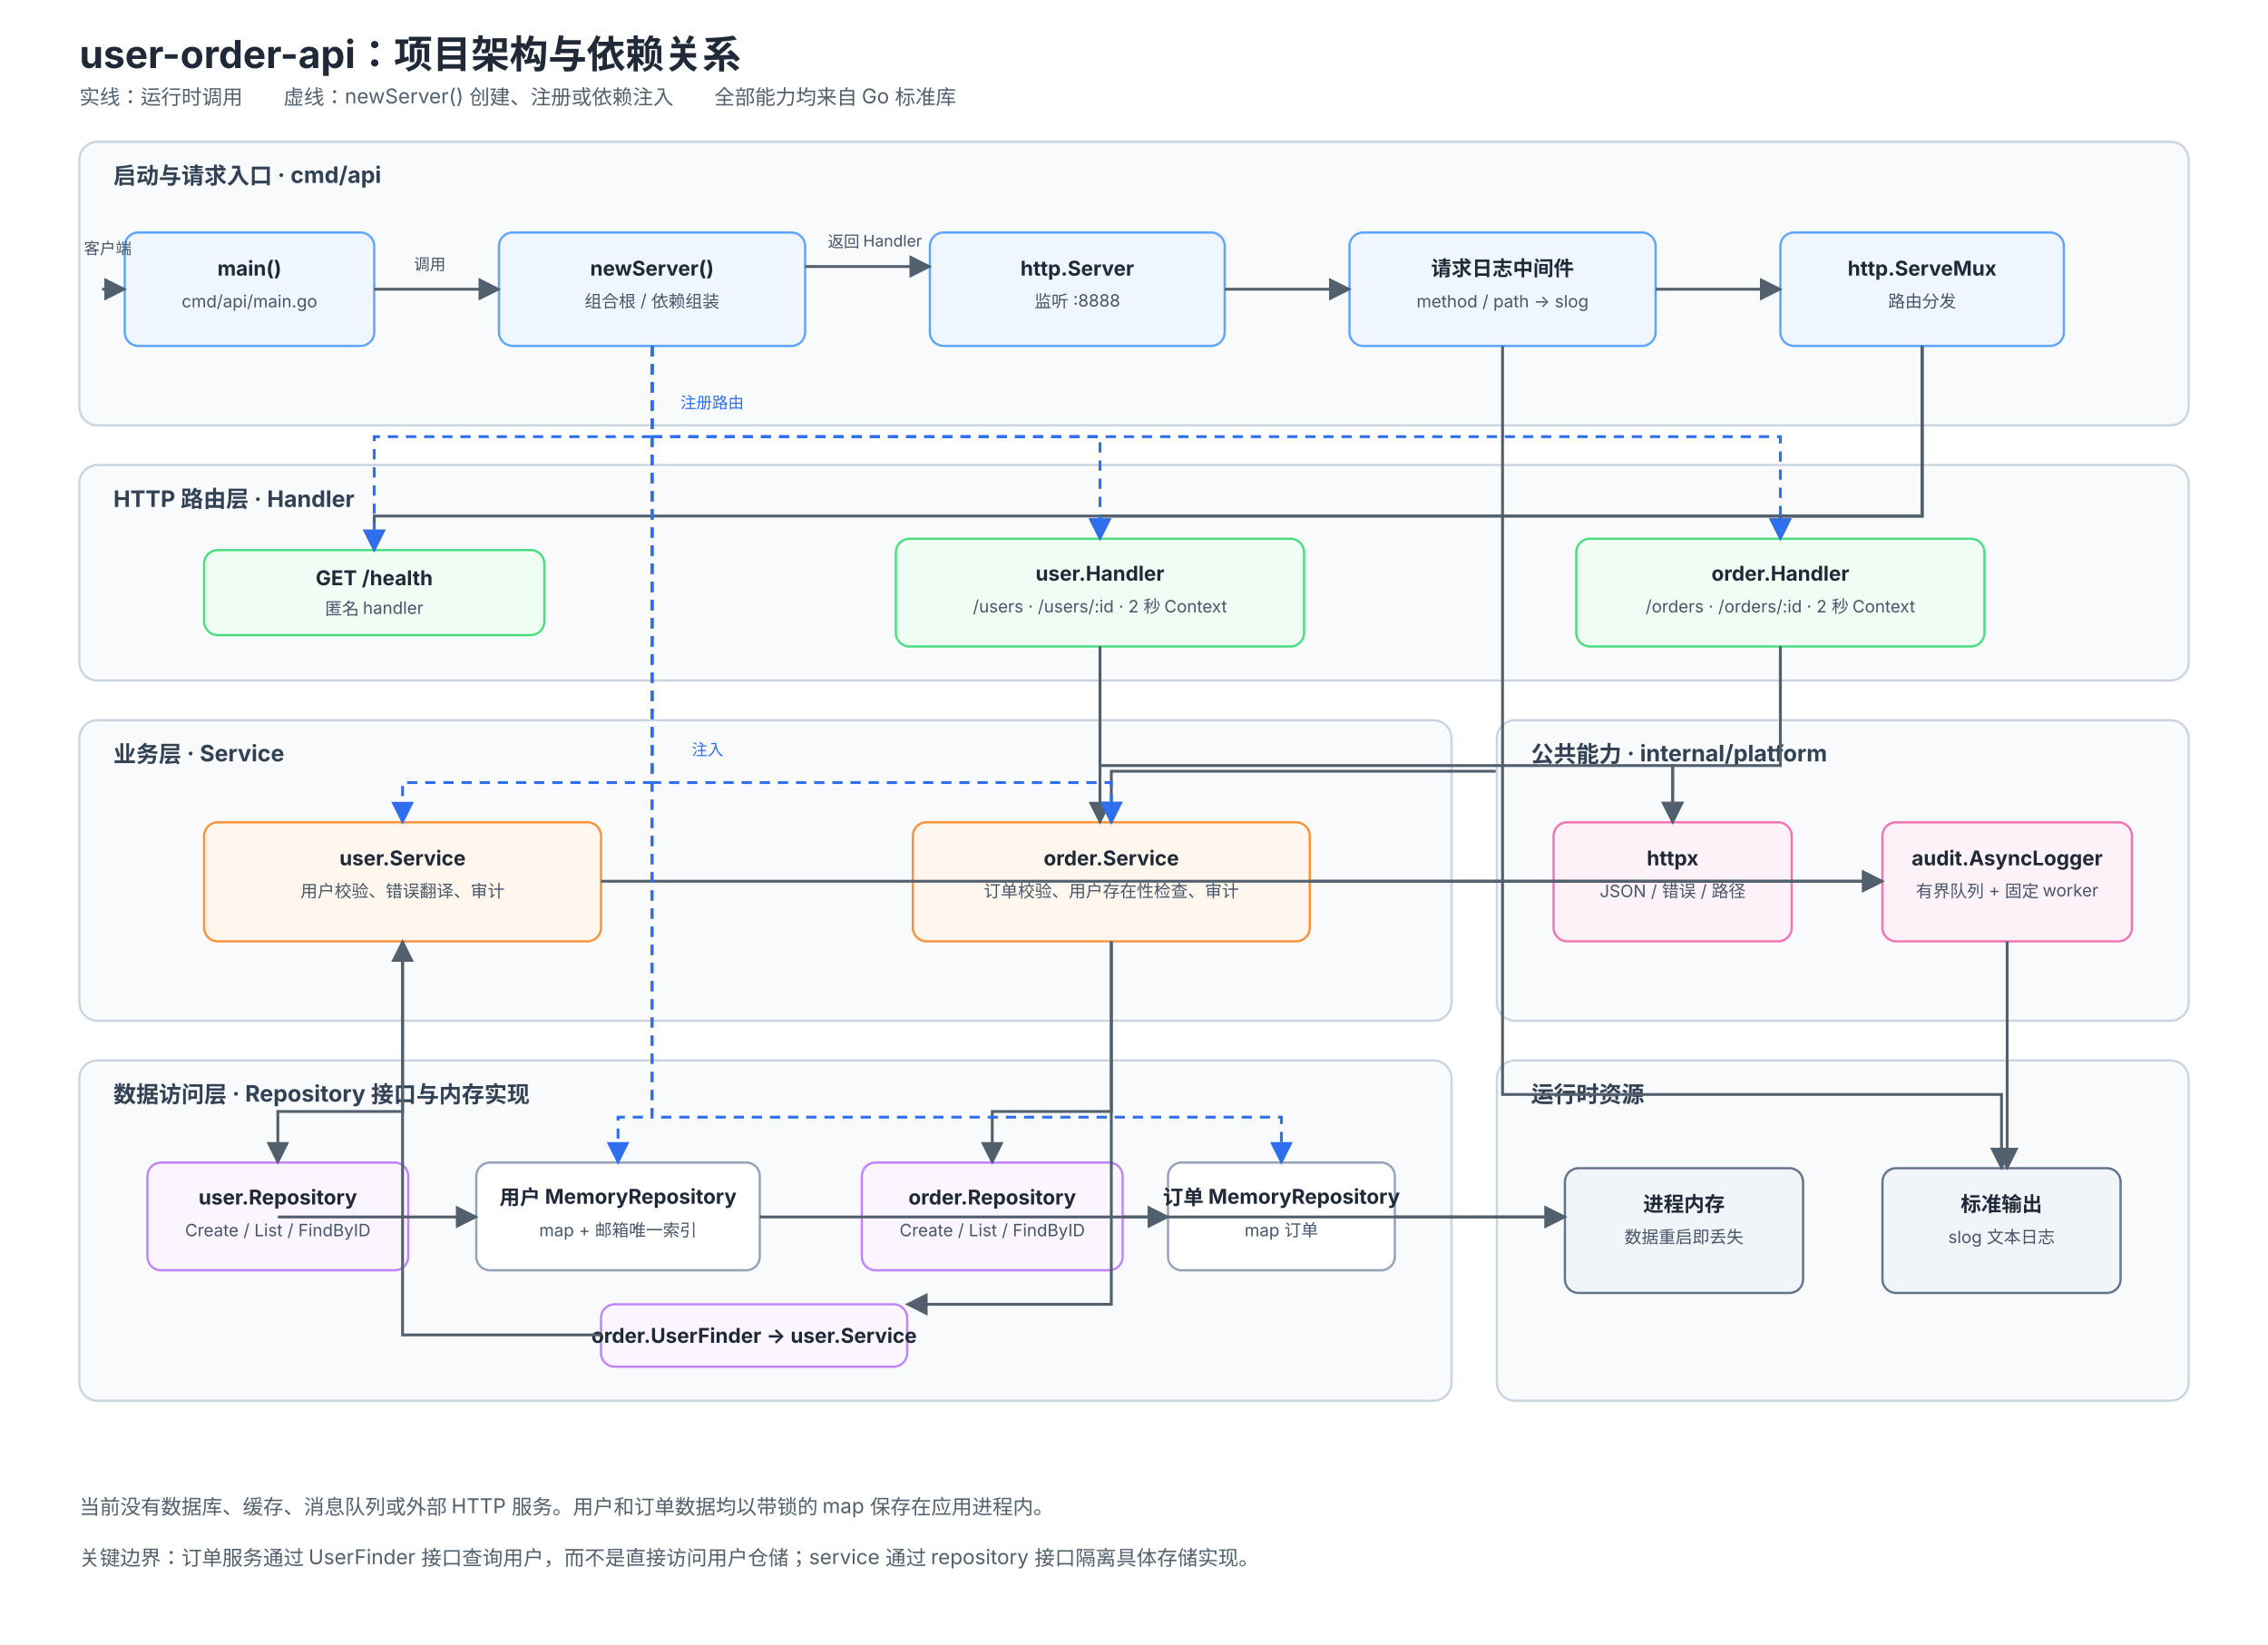
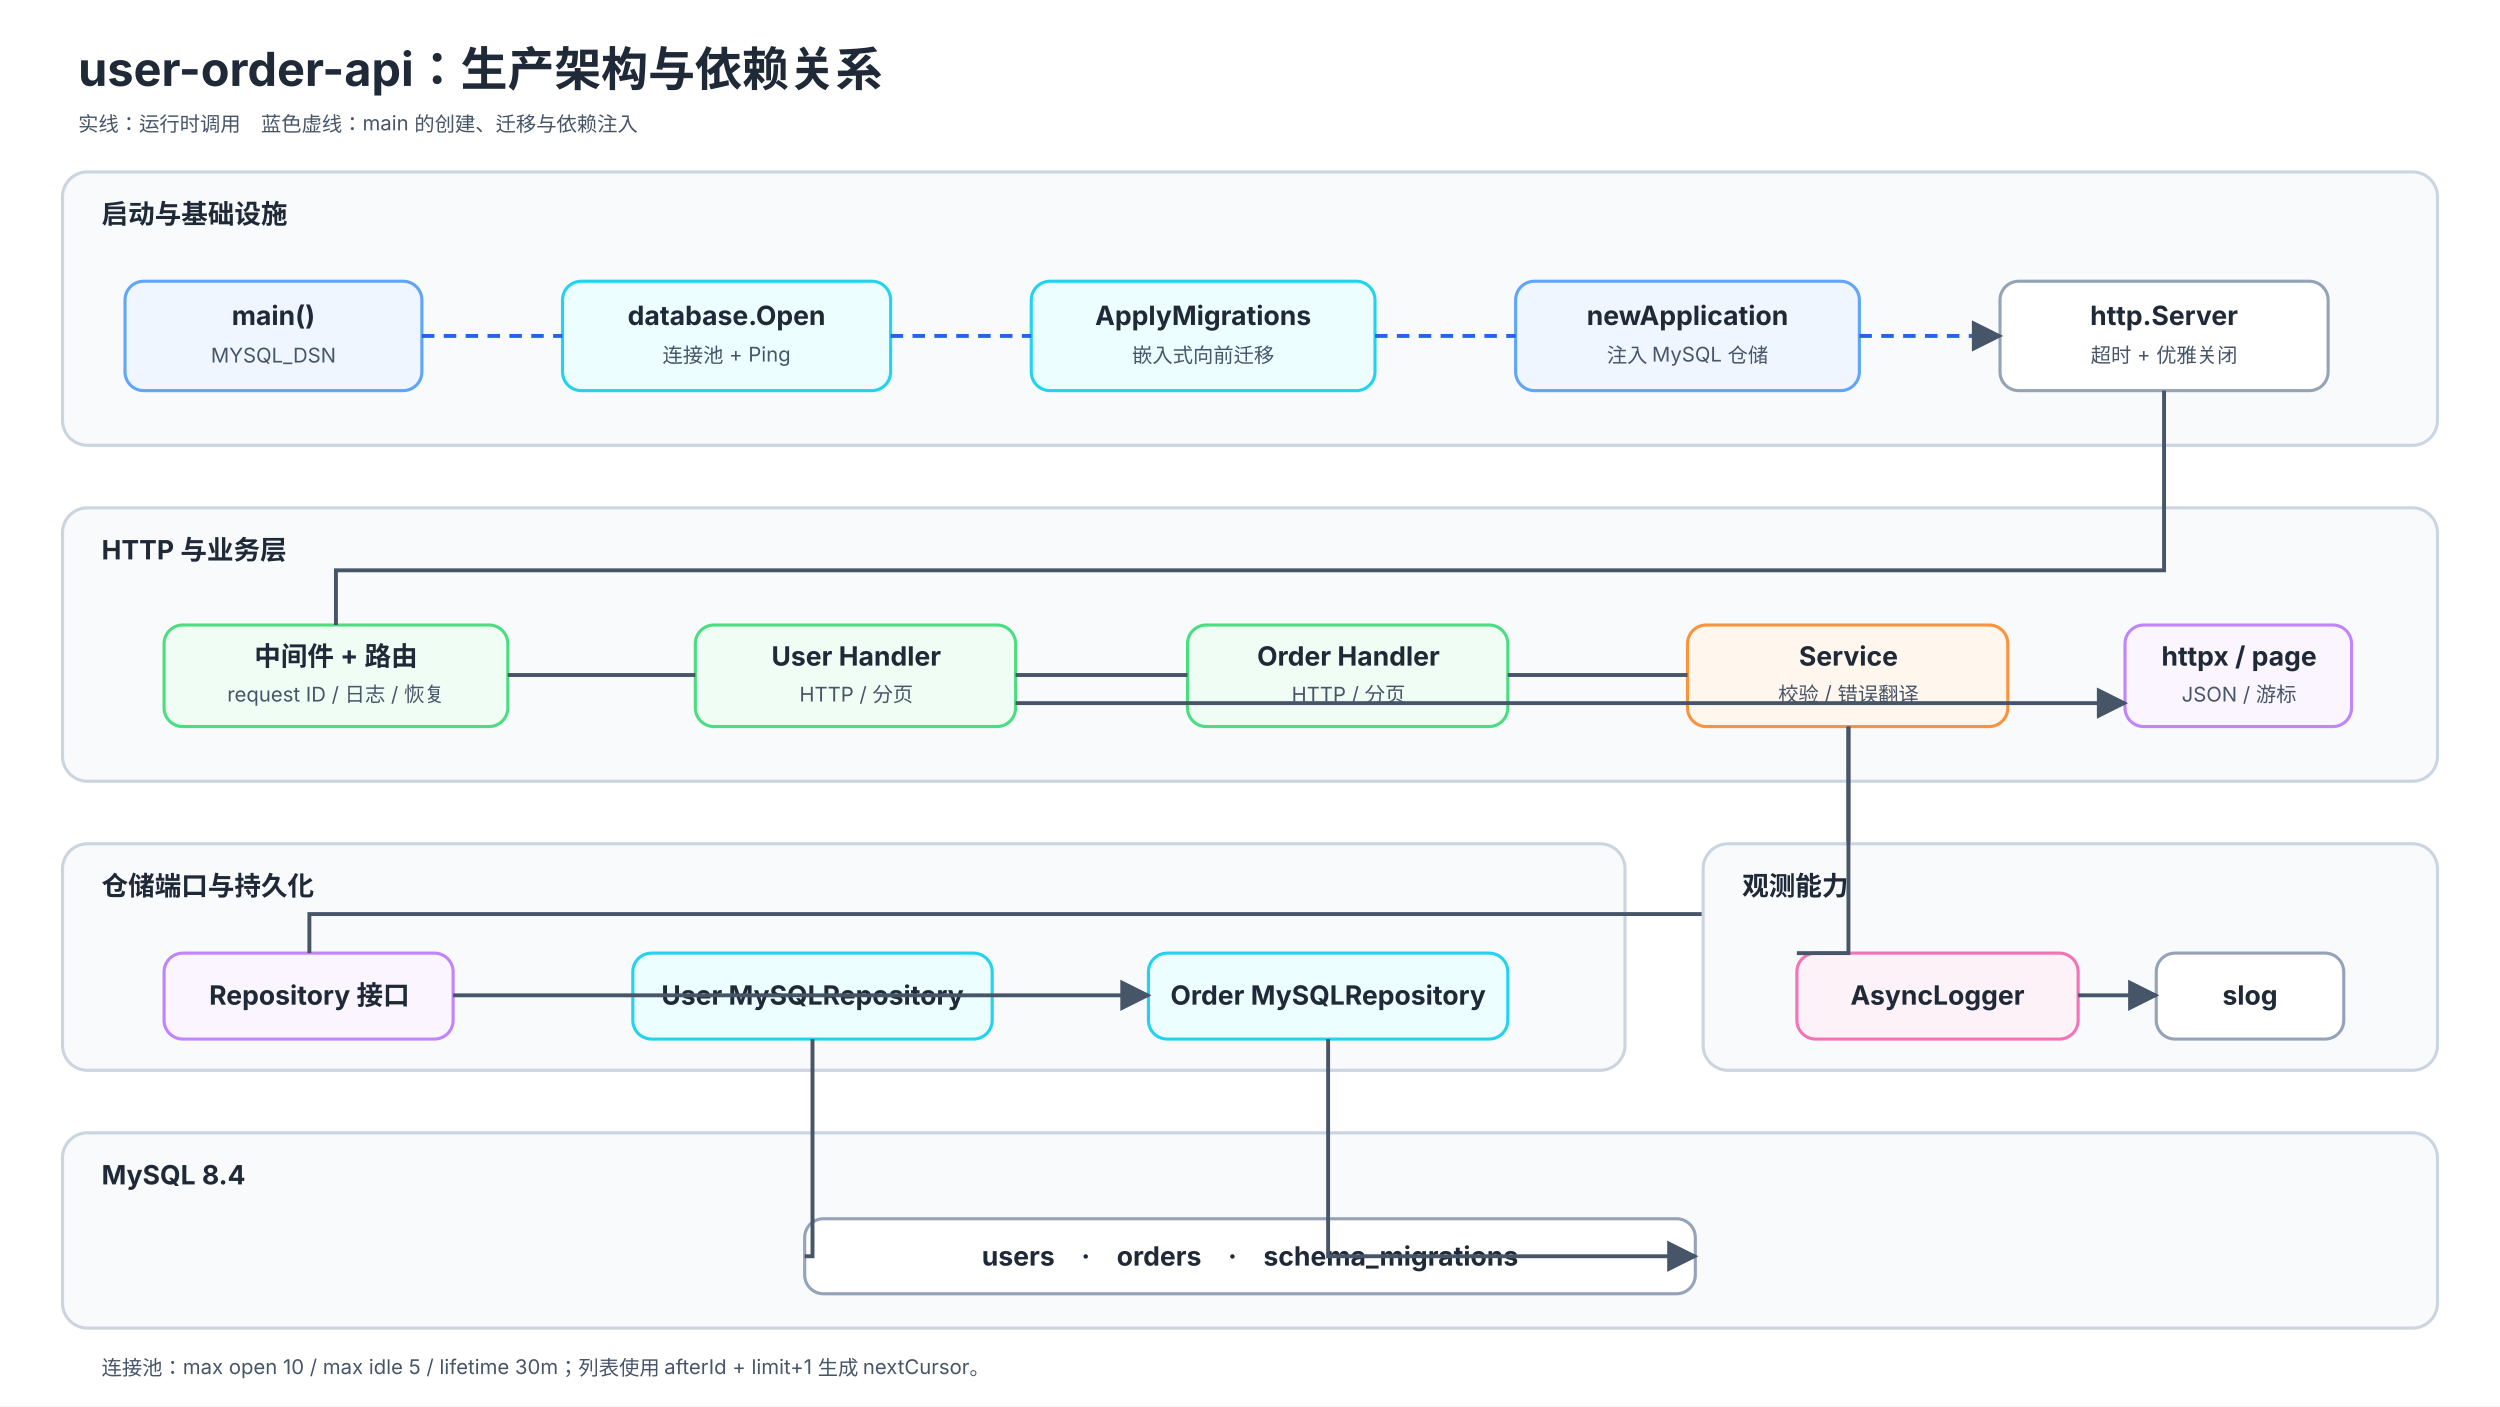
- <svg xmlns="http://www.w3.org/2000/svg" width="2000" height="1450" viewBox="0 0 2000 1450" role="img" aria-labelledby="title desc">
+ <svg xmlns="http://www.w3.org/2000/svg" width="1600" height="900" viewBox="0 0 1600 900" role="img" aria-labelledby="title desc">
  <defs>
-     <marker id="arrow" viewBox="0 0 10 10" refX="9" refY="5" markerWidth="8" markerHeight="8" orient="auto-start-reverse">
-       <path d="M 0 0 L 10 5 L 0 10 z" fill="#52606d" />
+     <marker id="a" viewBox="0 0 10 10" refX="9" refY="5" markerWidth="8" markerHeight="8" orient="auto">
+       <path d="M0 0 10 5 0 10z" fill="#475569" />
    </marker>
-     <marker id="dashArrow" viewBox="0 0 10 10" refX="9" refY="5" markerWidth="8" markerHeight="8" orient="auto-start-reverse">
-       <path d="M 0 0 L 10 5 L 0 10 z" fill="#2f6fed" />
-     </marker>
-     <style>
-       text { font-family: -apple-system, BlinkMacSystemFont, "Segoe UI", "PingFang SC", "Microsoft YaHei", sans-serif; fill: #1f2937; }
-       .title { font-size: 34px; font-weight: 700; }
-       .sub { font-size: 18px; fill: #52606d; }
-       .group { fill: #f8fafc; stroke: #cbd5e1; stroke-width: 2; rx: 16; }
-       .group-title { font-size: 20px; font-weight: 700; fill: #334155; }
-       .node { fill: #ffffff; stroke: #94a3b8; stroke-width: 2; rx: 12; }
-       .entry { fill: #eff6ff; stroke: #60a5fa; }
-       .route { fill: #f0fdf4; stroke: #4ade80; }
-       .service { fill: #fff7ed; stroke: #fb923c; }
-       .port { fill: #faf5ff; stroke: #c084fc; }
-       .platform { fill: #fdf2f8; stroke: #f472b6; }
-       .runtime { fill: #f1f5f9; stroke: #64748b; }
-       .node-title { font-size: 18px; font-weight: 700; }
-       .node-text { font-size: 15px; fill: #475569; }
-       .edge { stroke: #52606d; stroke-width: 2.5; fill: none; marker-end: url(#arrow); }
-       .inject { stroke: #2f6fed; stroke-width: 2.5; fill: none; stroke-dasharray: 9 7; marker-end: url(#dashArrow); }
-       .label { font-size: 14px; fill: #475569; }
-       .inject-label { font-size: 14px; fill: #2f6fed; }
-     </style>
+     <style>text{font-family:-apple-system,BlinkMacSystemFont,'Segoe UI','PingFang SC','Microsoft YaHei',sans-serif;fill:#1f2937}.t{font-size:30px;font-weight:700}.g{fill:#f8fafc;stroke:#cbd5e1;stroke-width:2}.n{fill:#fff;stroke:#94a3b8;stroke-width:2}.e{fill:#eff6ff;stroke:#60a5fa}.h{fill:#f0fdf4;stroke:#4ade80}.v{fill:#fff7ed;stroke:#fb923c}.p{fill:#faf5ff;stroke:#c084fc}.d{fill:#ecfeff;stroke:#22d3ee}.r{fill:#fdf2f8;stroke:#f472b6}.nt{font-size:17px;font-weight:700}.ns{font-size:13px;fill:#475569}.l{stroke:#475569;stroke-width:2.5;fill:none;marker-end:url(#a)}.i{stroke:#2563eb;stroke-width:2.5;stroke-dasharray:8 6;fill:none;marker-end:url(#a)}</style>
  </defs>
-   <rect width="2000" height="1450" fill="#ffffff" />
-   <text x="70" y="60" class="title">user-order-api：项目架构与依赖关系</text>
-   <text x="70" y="92" class="sub">实线：运行时调用　　虚线：newServer() 创建、注册或依赖注入　　全部能力均来自 Go 标准库</text>
-   <rect x="70" y="125" width="1860" height="250" class="group" />
-   <text x="100" y="162" class="group-title">启动与请求入口 · cmd/api</text>
-   <rect x="110" y="205" width="220" height="100" class="node entry" />
-   <text x="220" y="243" class="node-title" text-anchor="middle">main()</text>
-   <text x="220" y="271" class="node-text" text-anchor="middle">cmd/api/main.go</text>
-   <rect x="440" y="205" width="270" height="100" class="node entry" />
-   <text x="575" y="243" class="node-title" text-anchor="middle">newServer()</text>
-   <text x="575" y="271" class="node-text" text-anchor="middle">组合根 / 依赖组装</text>
-   <rect x="820" y="205" width="260" height="100" class="node entry" />
-   <text x="950" y="243" class="node-title" text-anchor="middle">http.Server</text>
-   <text x="950" y="271" class="node-text" text-anchor="middle">监听 :8888</text>
-   <rect x="1190" y="205" width="270" height="100" class="node entry" />
-   <text x="1325" y="243" class="node-title" text-anchor="middle">请求日志中间件</text>
-   <text x="1325" y="271" class="node-text" text-anchor="middle">method / path → slog</text>
-   <rect x="1570" y="205" width="250" height="100" class="node entry" />
-   <text x="1695" y="243" class="node-title" text-anchor="middle">http.ServeMux</text>
-   <text x="1695" y="271" class="node-text" text-anchor="middle">路由分发</text>
-   <path d="M330 255 H440" class="edge" />
-   <text x="365" y="238" class="label">调用</text>
-   <path d="M710 235 H820" class="edge" />
-   <text x="730" y="218" class="label">返回 Handler</text>
-   <path d="M1080 255 H1190" class="edge" />
-   <path d="M1460 255 H1570" class="edge" />
-   <path d="M90 255 H110" class="edge" />
-   <text x="74" y="224" class="label">客户端</text>
-   <rect x="70" y="410" width="1860" height="190" class="group" />
-   <text x="100" y="447" class="group-title">HTTP 路由层 · Handler</text>
-   <rect x="180" y="485" width="300" height="75" class="node route" />
-   <text x="330" y="516" class="node-title" text-anchor="middle">GET /health</text>
-   <text x="330" y="542" class="node-text" text-anchor="middle">匿名 handler</text>
-   <rect x="790" y="475" width="360" height="95" class="node route" />
-   <text x="970" y="512" class="node-title" text-anchor="middle">user.Handler</text>
-   <text x="970" y="540" class="node-text" text-anchor="middle">/users · /users/:id · 2 秒 Context</text>
-   <rect x="1390" y="475" width="360" height="95" class="node route" />
-   <text x="1570" y="512" class="node-title" text-anchor="middle">order.Handler</text>
-   <text x="1570" y="540" class="node-text" text-anchor="middle">/orders · /orders/:id · 2 秒 Context</text>
-   <path d="M1695 305 V455 H330 V485" class="edge" />
-   <path d="M1695 305 V455 H970 V475" class="edge" />
-   <path d="M1695 305 V455 H1570 V475" class="edge" />
-   <path d="M575 305 V385 H330 V485" class="inject" />
-   <path d="M575 305 V385 H970 V475" class="inject" />
-   <path d="M575 305 V385 H1570 V475" class="inject" />
-   <text x="600" y="360" class="inject-label">注册路由</text>
-   <rect x="70" y="635" width="1210" height="265" class="group" />
-   <text x="100" y="672" class="group-title">业务层 · Service</text>
-   <rect x="180" y="725" width="350" height="105" class="node service" />
-   <text x="355" y="763" class="node-title" text-anchor="middle">user.Service</text>
-   <text x="355" y="791" class="node-text" text-anchor="middle">用户校验、错误翻译、审计</text>
-   <rect x="805" y="725" width="350" height="105" class="node service" />
-   <text x="980" y="763" class="node-title" text-anchor="middle">order.Service</text>
-   <text x="980" y="791" class="node-text" text-anchor="middle">订单校验、用户存在性检查、审计</text>
-   <path d="M970 570 V725" class="edge" />
-   <path d="M1570 570 V680 H980 V725" class="edge" />
-   <path d="M575 305 V690 H355 V725" class="inject" />
-   <path d="M575 305 V690 H980 V725" class="inject" />
-   <text x="610" y="666" class="inject-label">注入</text>
-   <rect x="1320" y="635" width="610" height="265" class="group" />
-   <text x="1350" y="672" class="group-title">公共能力 · internal/platform</text>
-   <rect x="1370" y="725" width="210" height="105" class="node platform" />
-   <text x="1475" y="763" class="node-title" text-anchor="middle">httpx</text>
-   <text x="1475" y="791" class="node-text" text-anchor="middle">JSON / 错误 / 路径</text>
-   <rect x="1660" y="725" width="220" height="105" class="node platform" />
-   <text x="1770" y="763" class="node-title" text-anchor="middle">audit.AsyncLogger</text>
-   <text x="1770" y="791" class="node-text" text-anchor="middle">有界队列 + 固定 worker</text>
-   <path d="M970 570 V675 H1475 V725" class="edge" />
-   <path d="M1570 570 V675 H1475 V725" class="edge" />
-   <path d="M530 777 H1660" class="edge" />
-   <path d="M1155 777 H1660" class="edge" />
-   <rect x="70" y="935" width="1210" height="300" class="group" />
-   <text x="100" y="972" class="group-title">数据访问层 · Repository 接口与内存实现</text>
-   <rect x="130" y="1025" width="230" height="95" class="node port" />
-   <text x="245" y="1062" class="node-title" text-anchor="middle">user.Repository</text>
-   <text x="245" y="1090" class="node-text" text-anchor="middle">Create / List / FindByID</text>
-   <rect x="420" y="1025" width="250" height="95" class="node" />
-   <text x="545" y="1062" class="node-title" text-anchor="middle">用户 MemoryRepository</text>
-   <text x="545" y="1090" class="node-text" text-anchor="middle">map + 邮箱唯一索引</text>
-   <rect x="760" y="1025" width="230" height="95" class="node port" />
-   <text x="875" y="1062" class="node-title" text-anchor="middle">order.Repository</text>
-   <text x="875" y="1090" class="node-text" text-anchor="middle">Create / List / FindByID</text>
-   <rect x="1030" y="1025" width="200" height="95" class="node" />
-   <text x="1130" y="1062" class="node-title" text-anchor="middle">订单 MemoryRepository</text>
-   <text x="1130" y="1090" class="node-text" text-anchor="middle">map 订单</text>
-   <rect x="530" y="1150" width="270" height="55" class="node port" />
-   <text x="665" y="1184" class="node-title" text-anchor="middle">order.UserFinder → user.Service</text>
-   <path d="M355 830 V980 H245 V1025" class="edge" />
-   <path d="M245 1073 H420" class="edge" />
-   <path d="M980 830 V980 H875 V1025" class="edge" />
-   <path d="M990 1073 H1030" class="edge" />
-   <path d="M980 830 V1150 H800" class="edge" />
-   <path d="M530 1177 H355 V830" class="edge" />
-   <path d="M575 305 V985 H545 V1025" class="inject" />
-   <path d="M575 305 V985 H1130 V1025" class="inject" />
-   <rect x="1320" y="935" width="610" height="300" class="group" />
-   <text x="1350" y="972" class="group-title">运行时资源</text>
-   <rect x="1380" y="1030" width="210" height="110" class="node runtime" />
-   <text x="1485" y="1068" class="node-title" text-anchor="middle">进程内存</text>
-   <text x="1485" y="1096" class="node-text" text-anchor="middle">数据重启即丢失</text>
-   <rect x="1660" y="1030" width="210" height="110" class="node runtime" />
-   <text x="1765" y="1068" class="node-title" text-anchor="middle">标准输出</text>
-   <text x="1765" y="1096" class="node-text" text-anchor="middle">slog 文本日志</text>
-   <path d="M670 1073 H1380" class="edge" />
-   <path d="M1230 1073 H1380" class="edge" />
-   <path d="M1770 830 V1030" class="edge" />
-   <path d="M1325 305 V965 H1765 V1030" class="edge" />
-   <text x="70" y="1335" class="sub">当前没有数据库、缓存、消息队列或外部 HTTP 服务。用户和订单数据均以带锁的 map 保存在应用进程内。</text>
-   <text x="70" y="1380" class="sub">关键边界：订单服务通过 UserFinder 接口查询用户，而不是直接访问用户仓储；service 通过 repository 接口隔离具体存储实现。</text>
+   <rect width="1600" height="900" fill="#fff" />
+   <text x="50" y="55" class="t">user-order-api：生产架构与依赖关系</text>
+   <text x="50" y="84" class="ns">实线：运行时调用　蓝色虚线：main 的创建、迁移与依赖注入</text>
+   <rect x="40" y="110" width="1520" height="175" rx="16" class="g" />
+   <text x="65" y="143" class="nt">启动与基础设施</text>
+   <g text-anchor="middle">
+     <rect x="80" y="180" width="190" height="70" rx="12" class="n e" />
+     <text x="175" y="208" class="nt">main()</text>
+     <text x="175" y="232" class="ns">MYSQL_DSN</text>
+     <rect x="360" y="180" width="210" height="70" rx="12" class="n d" />
+     <text x="465" y="208" class="nt">database.Open</text>
+     <text x="465" y="232" class="ns">连接池 + Ping</text>
+     <rect x="660" y="180" width="220" height="70" rx="12" class="n d" />
+     <text x="770" y="208" class="nt">ApplyMigrations</text>
+     <text x="770" y="232" class="ns">嵌入式向前迁移</text>
+     <rect x="970" y="180" width="220" height="70" rx="12" class="n e" />
+     <text x="1080" y="208" class="nt">newApplication</text>
+     <text x="1080" y="232" class="ns">注入 MySQL 仓储</text>
+     <rect x="1280" y="180" width="210" height="70" rx="12" class="n" />
+     <text x="1385" y="208" class="nt">http.Server</text>
+     <text x="1385" y="232" class="ns">超时 + 优雅关闭</text>
+   </g>
+   <path d="M270 215H360M570 215H660M880 215H970M1190 215H1280" class="i" />
+   <rect x="40" y="325" width="1520" height="175" rx="16" class="g" />
+   <text x="65" y="358" class="nt">HTTP 与业务层</text>
+   <g text-anchor="middle">
+     <rect x="105" y="400" width="220" height="65" rx="12" class="n h" />
+     <text x="215" y="426" class="nt">中间件 + 路由</text>
+     <text x="215" y="449" class="ns">request ID / 日志 / 恢复</text>
+     <rect x="445" y="400" width="205" height="65" rx="12" class="n h" />
+     <text x="548" y="426" class="nt">User Handler</text>
+     <text x="548" y="449" class="ns">HTTP / 分页</text>
+     <rect x="760" y="400" width="205" height="65" rx="12" class="n h" />
+     <text x="863" y="426" class="nt">Order Handler</text>
+     <text x="863" y="449" class="ns">HTTP / 分页</text>
+     <rect x="1080" y="400" width="205" height="65" rx="12" class="n v" />
+     <text x="1183" y="426" class="nt">Service</text>
+     <text x="1183" y="449" class="ns">校验 / 错误翻译</text>
+     <rect x="1360" y="400" width="145" height="65" rx="12" class="n p" />
+     <text x="1433" y="426" class="nt">httpx / page</text>
+     <text x="1433" y="449" class="ns">JSON / 游标</text>
+   </g>
+   <path d="M1385 250V365H215V400M325 432H445M650 432H760M965 432H1080M650 450H1360M965 450H1360" class="l" />
+   <rect x="40" y="540" width="1000" height="145" rx="16" class="g" />
+   <text x="65" y="573" class="nt">仓储端口与持久化</text>
+   <g text-anchor="middle">
+     <rect x="105" y="610" width="185" height="55" rx="12" class="n p" />
+     <text x="198" y="643" class="nt">Repository 接口</text>
+     <rect x="405" y="610" width="230" height="55" rx="12" class="n d" />
+     <text x="520" y="643" class="nt">User MySQLRepository</text>
+     <rect x="735" y="610" width="230" height="55" rx="12" class="n d" />
+     <text x="850" y="643" class="nt">Order MySQLRepository</text>
+   </g>
+   <path d="M1183 465V585H198V610M290 637H405M290 637H735" class="l" />
+   <rect x="1090" y="540" width="470" height="145" rx="16" class="g" />
+   <text x="1115" y="573" class="nt">观测能力</text>
+   <rect x="1150" y="610" width="180" height="55" rx="12" class="n r" />
+   <text x="1240" y="643" text-anchor="middle" class="nt">AsyncLogger</text>
+   <rect x="1380" y="610" width="120" height="55" rx="12" class="n" />
+   <text x="1440" y="643" text-anchor="middle" class="nt">slog</text>
+   <path d="M1183 465V610H1150M1330 637H1380" class="l" />
+   <rect x="40" y="725" width="1520" height="125" rx="16" class="g" />
+   <text x="65" y="758" class="nt">MySQL 8.4</text>
+   <rect x="515" y="780" width="570" height="48" rx="12" class="n" />
+   <text x="800" y="810" text-anchor="middle" class="nt">users　·　orders　·　schema_migrations</text>
+   <path d="M520 665V804H515M850 665V804H1085" class="l" />
+   <text x="65" y="880" class="ns">连接池：max open 10 / max idle 5 / lifetime 30m；列表使用 afterId + limit+1 生成 nextCursor。</text>
</svg>
